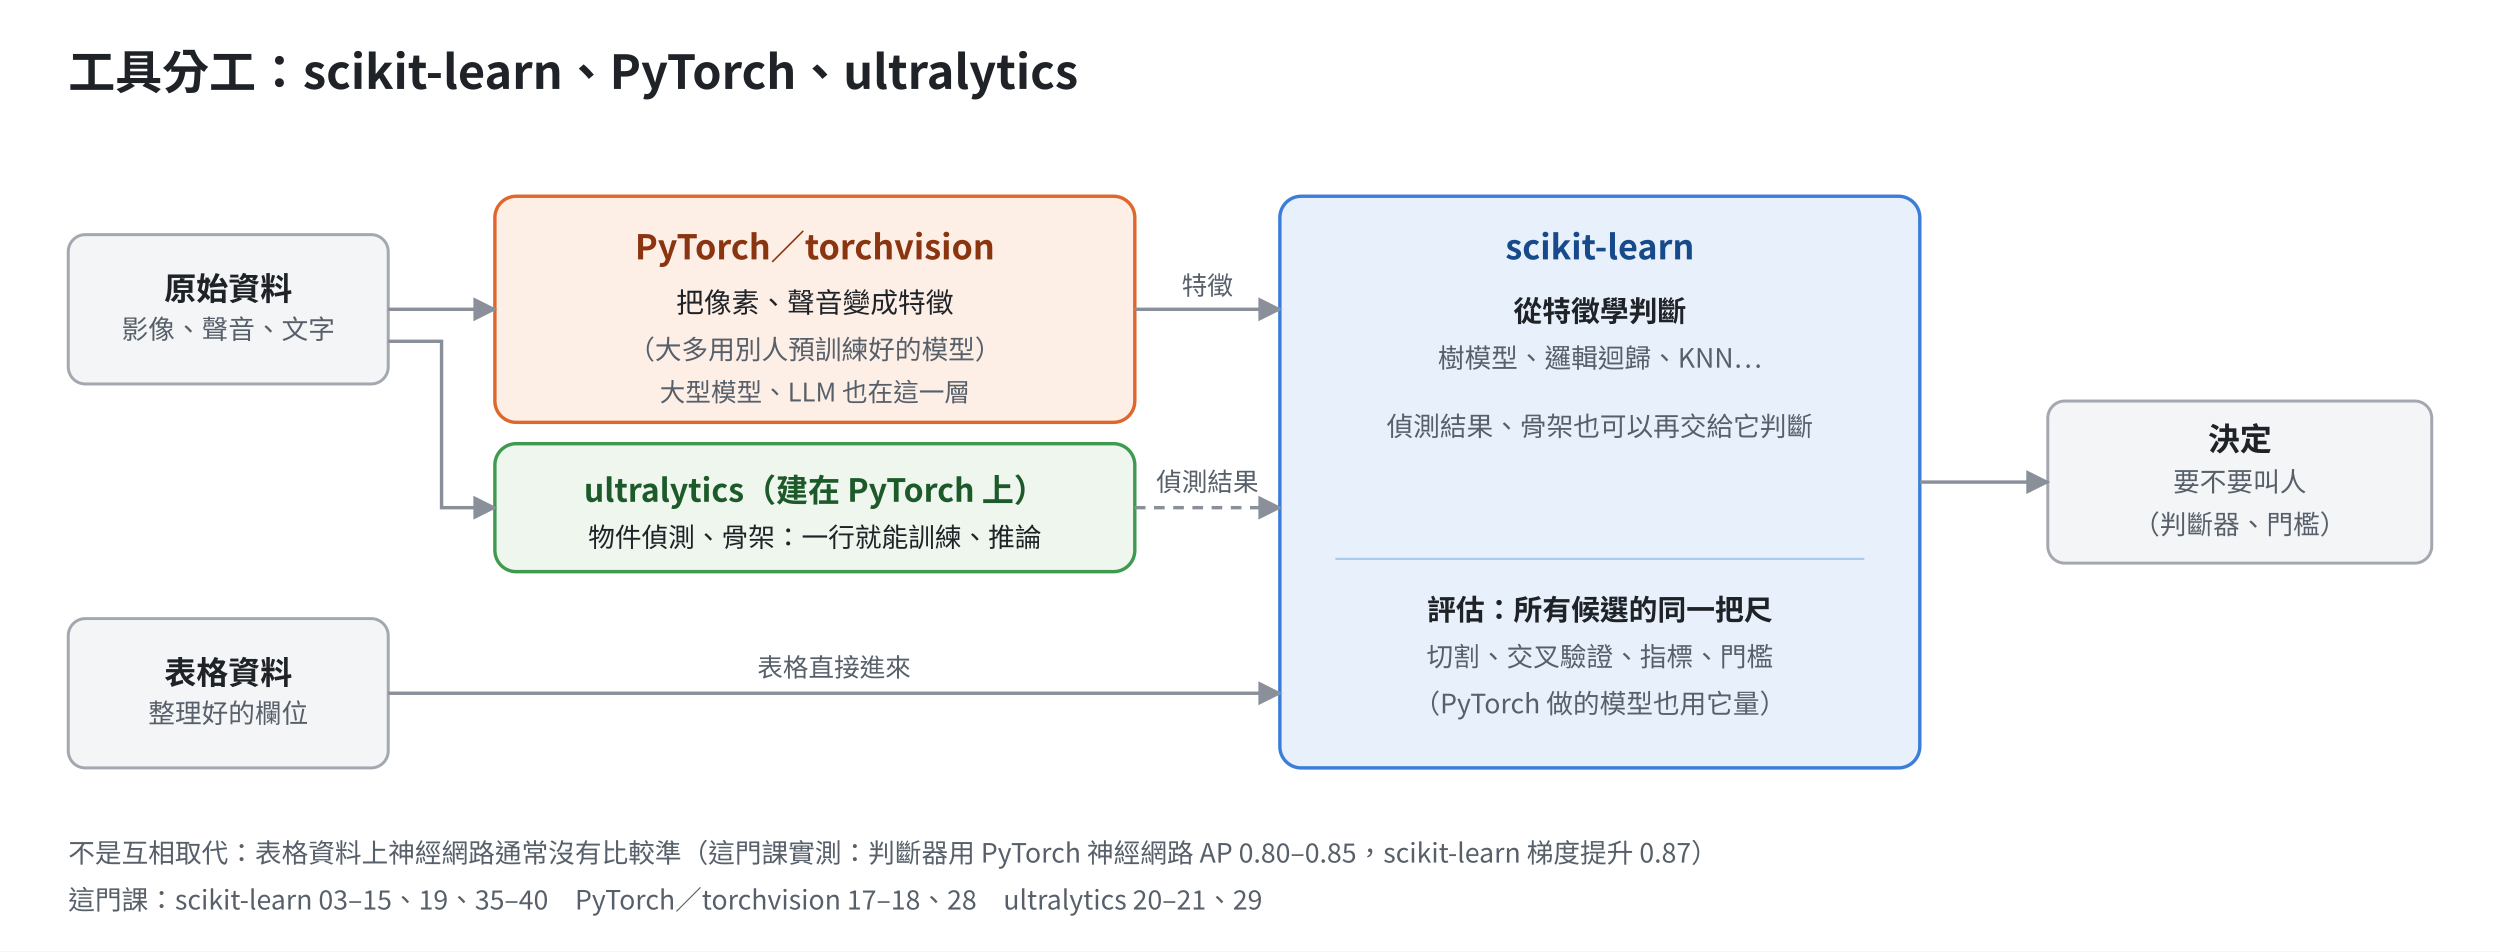
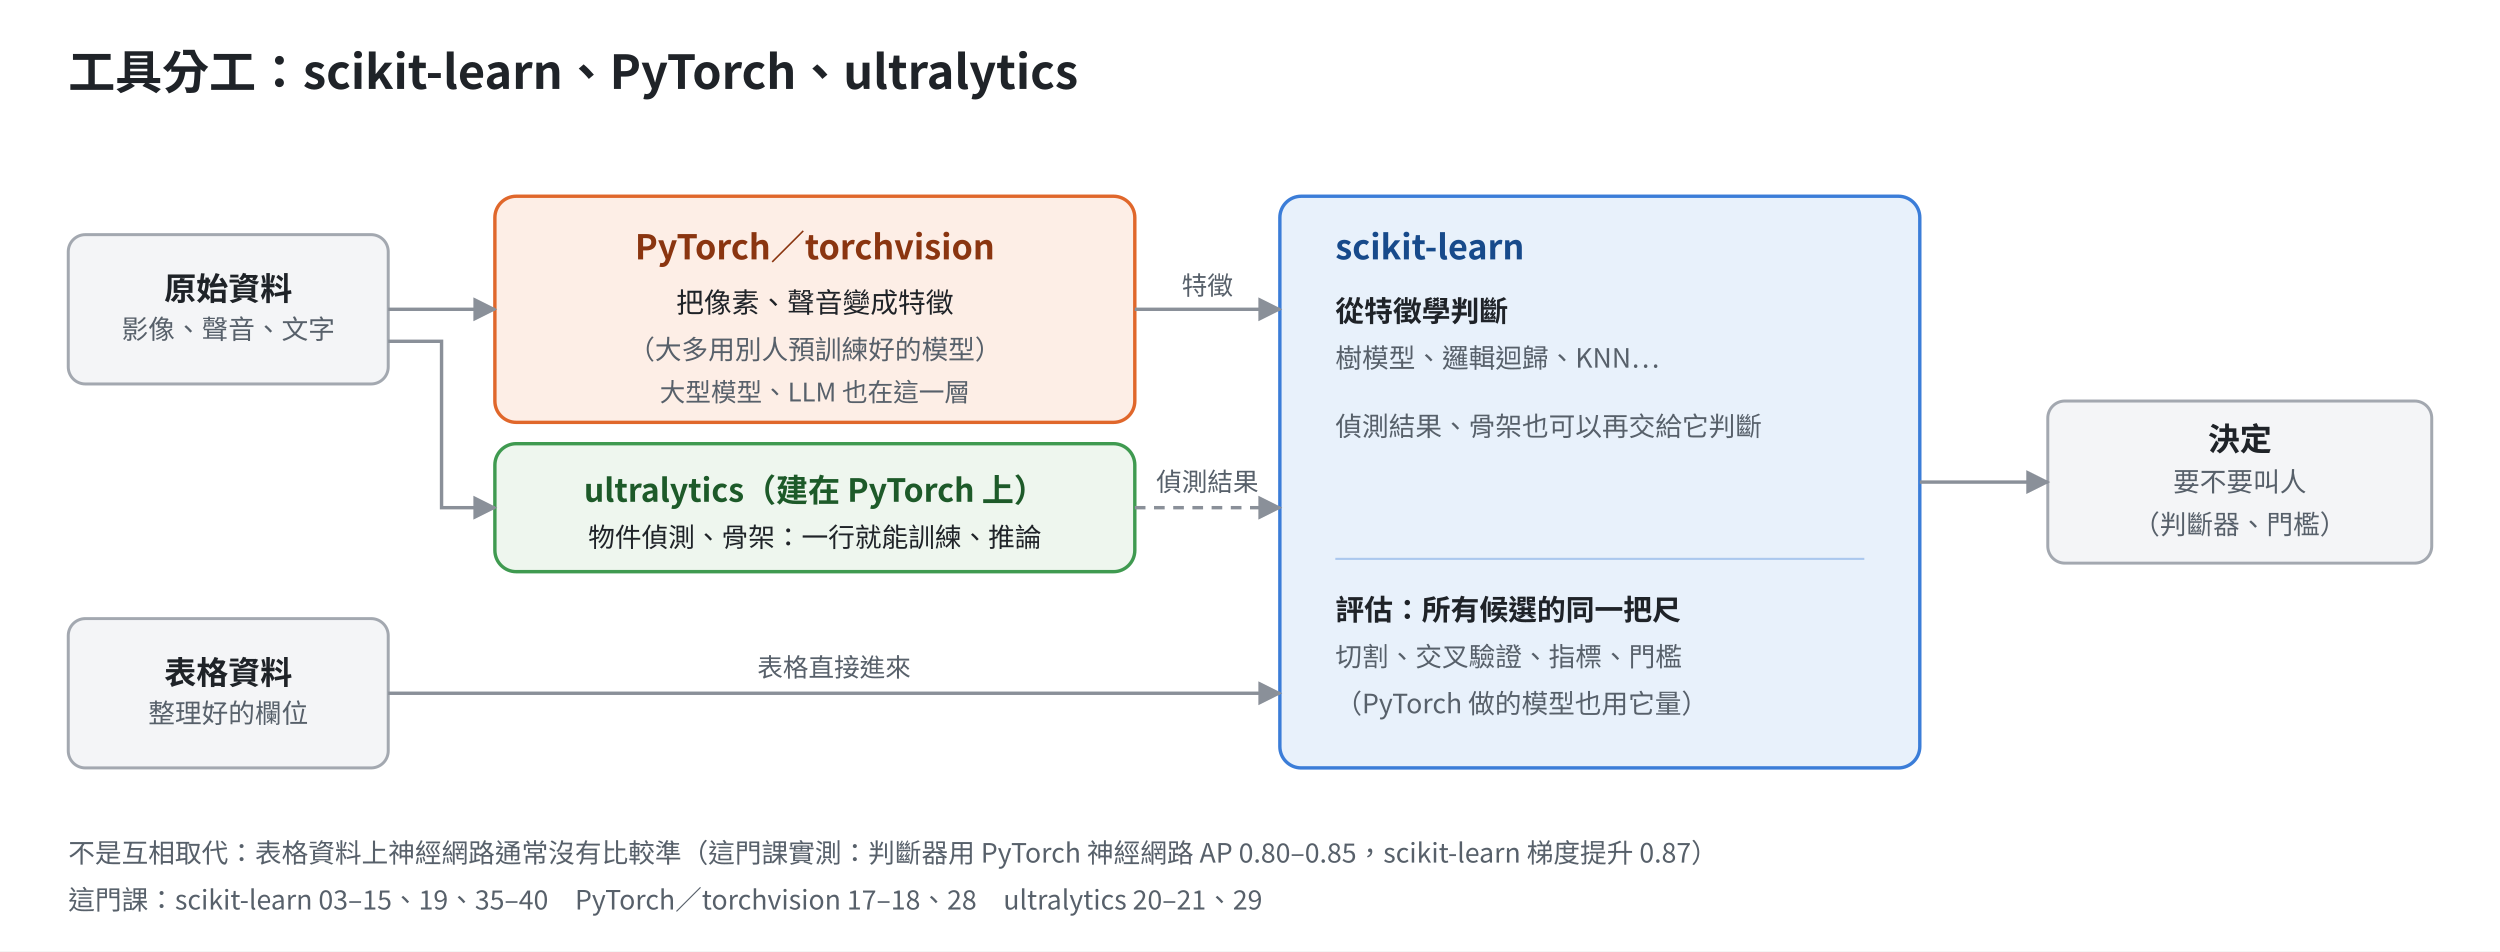
<svg xmlns="http://www.w3.org/2000/svg" width="1172" height="446" viewBox="0 0 1172 446">
  <defs>
    <marker id="a" viewBox="0 0 10 10" refX="9" refY="5" markerWidth="7" markerHeight="7" orient="auto-start-reverse">
      <path d="M0 0 L10 5 L0 10 z" fill="#8a9099" />
    </marker>
    <marker id="ak" viewBox="0 0 10 10" refX="9" refY="5" markerWidth="7" markerHeight="7" orient="auto-start-reverse">
      <path d="M0 0 L10 5 L0 10 z" fill="#d9a21a" />
    </marker>
  </defs>
  <rect width="1172" height="446" fill="#ffffff" />
  <text x="32" y="34" font-family="'PingFang TC','Noto Sans TC','Noto Sans CJK TC','Microsoft JhengHei',sans-serif" font-size="22" font-weight="700" fill="#1f2328" text-anchor="start" dominant-baseline="middle">工具分工：scikit-learn、PyTorch、ultralytics</text>
  <text x="32" y="62" font-family="'PingFang TC','Noto Sans TC','Noto Sans CJK TC','Microsoft JhengHei',sans-serif" font-size="13" font-weight="400" fill="#57606a" text-anchor="start" dominant-baseline="middle" />
  <rect x="32" y="110" width="150" height="70" rx="8" fill="#f4f5f7" stroke="#a3a8b0" stroke-width="1.4" />
  <text x="107" y="135.5" font-family="'PingFang TC','Noto Sans TC','Noto Sans CJK TC','Microsoft JhengHei',sans-serif" font-size="15" font-weight="700" fill="#1f2328" text-anchor="middle" dominant-baseline="middle">原始資料</text>
  <text x="107" y="154.5" font-family="'PingFang TC','Noto Sans TC','Noto Sans CJK TC','Microsoft JhengHei',sans-serif" font-size="12.5" font-weight="400" fill="#57606a" text-anchor="middle" dominant-baseline="middle">影像、聲音、文字</text>
  <rect x="32" y="290" width="150" height="70" rx="8" fill="#f4f5f7" stroke="#a3a8b0" stroke-width="1.4" />
  <text x="107" y="315.5" font-family="'PingFang TC','Noto Sans TC','Noto Sans CJK TC','Microsoft JhengHei',sans-serif" font-size="15" font-weight="700" fill="#1f2328" text-anchor="middle" dominant-baseline="middle">表格資料</text>
  <text x="107" y="334.5" font-family="'PingFang TC','Noto Sans TC','Noto Sans CJK TC','Microsoft JhengHei',sans-serif" font-size="12.5" font-weight="400" fill="#57606a" text-anchor="middle" dominant-baseline="middle">整理好的欄位</text>
  <rect x="232" y="92" width="300" height="106" rx="10" fill="#fdeee6" stroke="#e0672b" stroke-width="1.6" />
  <text x="382" y="116" font-family="'PingFang TC','Noto Sans TC','Noto Sans CJK TC','Microsoft JhengHei',sans-serif" font-size="16" font-weight="700" fill="#8a3510" text-anchor="middle" dominant-baseline="middle">PyTorch／torchvision</text>
  <text x="382" y="142" font-family="'PingFang TC','Noto Sans TC','Noto Sans CJK TC','Microsoft JhengHei',sans-serif" font-size="13" font-weight="400" fill="#1f2328" text-anchor="middle" dominant-baseline="middle">把像素、聲音變成特徵</text>
  <text x="382" y="164" font-family="'PingFang TC','Noto Sans TC','Noto Sans CJK TC','Microsoft JhengHei',sans-serif" font-size="12.5" font-weight="400" fill="#57606a" text-anchor="middle" dominant-baseline="middle">（大多用別人預訓練好的模型）</text>
  <text x="382" y="184" font-family="'PingFang TC','Noto Sans TC','Noto Sans CJK TC','Microsoft JhengHei',sans-serif" font-size="12" font-weight="400" fill="#57606a" text-anchor="middle" dominant-baseline="middle">大型模型、LLM 也在這一層</text>
  <path d="M182 145 L232 145" fill="none" stroke="#8a9099" stroke-width="1.6" marker-end="url(#a)" />
  <rect x="232" y="208" width="300" height="60" rx="10" fill="#eef6ee" stroke="#3f9a50" stroke-width="1.6" />
  <text x="382" y="230" font-family="'PingFang TC','Noto Sans TC','Noto Sans CJK TC','Microsoft JhengHei',sans-serif" font-size="15" font-weight="700" fill="#1d5a29" text-anchor="middle" dominant-baseline="middle">ultralytics（建在 PyTorch 上）</text>
  <text x="382" y="252" font-family="'PingFang TC','Noto Sans TC','Noto Sans CJK TC','Microsoft JhengHei',sans-serif" font-size="12.5" font-weight="400" fill="#1f2328" text-anchor="middle" dominant-baseline="middle">物件偵測、骨架：一行就能訓練、推論</text>
  <path d="M182 160 L207 160 L207 238 L232 238" fill="none" stroke="#8a9099" stroke-width="1.6" marker-end="url(#a)" />
  <rect x="600" y="92" width="300" height="268" rx="10" fill="#e8f1fb" stroke="#3b7dd8" stroke-width="1.6" />
-   <text x="750" y="116" font-family="'PingFang TC','Noto Sans TC','Noto Sans CJK TC','Microsoft JhengHei',sans-serif" font-size="16" font-weight="700" fill="#174a8b" text-anchor="middle" dominant-baseline="middle">scikit-learn</text>
-   <text x="750" y="146" font-family="'PingFang TC','Noto Sans TC','Noto Sans CJK TC','Microsoft JhengHei',sans-serif" font-size="13.5" font-weight="700" fill="#1f2328" text-anchor="middle" dominant-baseline="middle">從特徵學判斷</text>
-   <text x="750" y="168" font-family="'PingFang TC','Noto Sans TC','Noto Sans CJK TC','Microsoft JhengHei',sans-serif" font-size="12.5" font-weight="400" fill="#57606a" text-anchor="middle" dominant-baseline="middle">樹模型、邏輯迴歸、KNN…</text>
-   <text x="750" y="200" font-family="'PingFang TC','Noto Sans TC','Noto Sans CJK TC','Microsoft JhengHei',sans-serif" font-size="12.5" font-weight="400" fill="#57606a" text-anchor="middle" dominant-baseline="middle">偵測結果、骨架也可以再交給它判斷</text>
+   <text x="626" y="116" font-family="'PingFang TC','Noto Sans TC','Noto Sans CJK TC','Microsoft JhengHei',sans-serif" font-size="16" font-weight="700" fill="#174a8b" text-anchor="start" dominant-baseline="middle">scikit-learn</text>
+   <text x="626" y="146" font-family="'PingFang TC','Noto Sans TC','Noto Sans CJK TC','Microsoft JhengHei',sans-serif" font-size="13.5" font-weight="700" fill="#1f2328" text-anchor="start" dominant-baseline="middle">從特徵學判斷</text>
+   <text x="626" y="168" font-family="'PingFang TC','Noto Sans TC','Noto Sans CJK TC','Microsoft JhengHei',sans-serif" font-size="12.5" font-weight="400" fill="#57606a" text-anchor="start" dominant-baseline="middle">樹模型、邏輯迴歸、KNN…</text>
+   <text x="626" y="200" font-family="'PingFang TC','Noto Sans TC','Noto Sans CJK TC','Microsoft JhengHei',sans-serif" font-size="12.5" font-weight="400" fill="#57606a" text-anchor="start" dominant-baseline="middle">偵測結果、骨架也可以再交給它判斷</text>
  <line x1="626" y1="262" x2="874" y2="262" stroke="#3b7dd8" stroke-opacity="0.35" />
-   <text x="750" y="286" font-family="'PingFang TC','Noto Sans TC','Noto Sans CJK TC','Microsoft JhengHei',sans-serif" font-size="13.5" font-weight="700" fill="#1f2328" text-anchor="middle" dominant-baseline="middle">評估：所有候選的同一把尺</text>
-   <text x="750" y="308" font-family="'PingFang TC','Noto Sans TC','Noto Sans CJK TC','Microsoft JhengHei',sans-serif" font-size="12.5" font-weight="400" fill="#57606a" text-anchor="middle" dominant-baseline="middle">切割、交叉驗證、指標、門檻</text>
-   <text x="750" y="330" font-family="'PingFang TC','Noto Sans TC','Noto Sans CJK TC','Microsoft JhengHei',sans-serif" font-size="12.5" font-weight="400" fill="#57606a" text-anchor="middle" dominant-baseline="middle">（PyTorch 做的模型也用它量）</text>
+   <text x="626" y="286" font-family="'PingFang TC','Noto Sans TC','Noto Sans CJK TC','Microsoft JhengHei',sans-serif" font-size="13.5" font-weight="700" fill="#1f2328" text-anchor="start" dominant-baseline="middle">評估：所有候選的同一把尺</text>
+   <text x="626" y="308" font-family="'PingFang TC','Noto Sans TC','Noto Sans CJK TC','Microsoft JhengHei',sans-serif" font-size="12.5" font-weight="400" fill="#57606a" text-anchor="start" dominant-baseline="middle">切割、交叉驗證、指標、門檻</text>
+   <text x="626" y="330" font-family="'PingFang TC','Noto Sans TC','Noto Sans CJK TC','Microsoft JhengHei',sans-serif" font-size="12.5" font-weight="400" fill="#57606a" text-anchor="start" dominant-baseline="middle">（PyTorch 做的模型也用它量）</text>
  <path d="M532 145 L600 145" fill="none" stroke="#8a9099" stroke-width="1.6" marker-end="url(#a)" />
  <text x="566" y="134" font-family="'PingFang TC','Noto Sans TC','Noto Sans CJK TC','Microsoft JhengHei',sans-serif" font-size="12" font-weight="400" fill="#57606a" text-anchor="middle" dominant-baseline="middle">特徵</text>
  <path d="M182 325 L600 325" fill="none" stroke="#8a9099" stroke-width="1.6" marker-end="url(#a)" />
  <text x="391" y="313" font-family="'PingFang TC','Noto Sans TC','Noto Sans CJK TC','Microsoft JhengHei',sans-serif" font-size="12" font-weight="400" fill="#57606a" text-anchor="middle" dominant-baseline="middle">表格直接進來</text>
  <path d="M532 238 L600 238" fill="none" stroke="#8a9099" stroke-width="1.6" stroke-dasharray="5 4" marker-end="url(#a)" />
  <text x="566" y="226" font-family="'PingFang TC','Noto Sans TC','Noto Sans CJK TC','Microsoft JhengHei',sans-serif" font-size="12" font-weight="400" fill="#57606a" text-anchor="middle" dominant-baseline="middle">偵測結果</text>
  <rect x="960" y="188" width="180" height="76" rx="8" fill="#f4f5f7" stroke="#a3a8b0" stroke-width="1.4" />
  <text x="1050" y="206" font-family="'PingFang TC','Noto Sans TC','Noto Sans CJK TC','Microsoft JhengHei',sans-serif" font-size="15" font-weight="700" fill="#1f2328" text-anchor="middle" dominant-baseline="middle">決定</text>
  <text x="1050" y="226" font-family="'PingFang TC','Noto Sans TC','Noto Sans CJK TC','Microsoft JhengHei',sans-serif" font-size="12.5" font-weight="400" fill="#57606a" text-anchor="middle" dominant-baseline="middle">要不要叫人</text>
  <text x="1050" y="246" font-family="'PingFang TC','Noto Sans TC','Noto Sans CJK TC','Microsoft JhengHei',sans-serif" font-size="12.5" font-weight="400" fill="#57606a" text-anchor="middle" dominant-baseline="middle">（判斷器、門檻）</text>
  <path d="M900 226 L960 226" fill="none" stroke="#8a9099" stroke-width="1.6" marker-end="url(#a)" />
  <text x="32" y="400" font-family="'PingFang TC','Noto Sans TC','Noto Sans CJK TC','Microsoft JhengHei',sans-serif" font-size="12.5" font-weight="400" fill="#57606a" text-anchor="start" dominant-baseline="middle">不是互相取代：表格資料上神經網路通常沒有比較準（這門課實測：判斷器用 PyTorch 神經網路 AP 0.80–0.85，scikit-learn 梯度提升 0.87）</text>
  <text x="32" y="422" font-family="'PingFang TC','Noto Sans TC','Noto Sans CJK TC','Microsoft JhengHei',sans-serif" font-size="12.5" font-weight="400" fill="#57606a" text-anchor="start" dominant-baseline="middle">這門課：scikit-learn 03–15、19、35–40　PyTorch／torchvision 17–18、28　ultralytics 20–21、29</text>
</svg>
